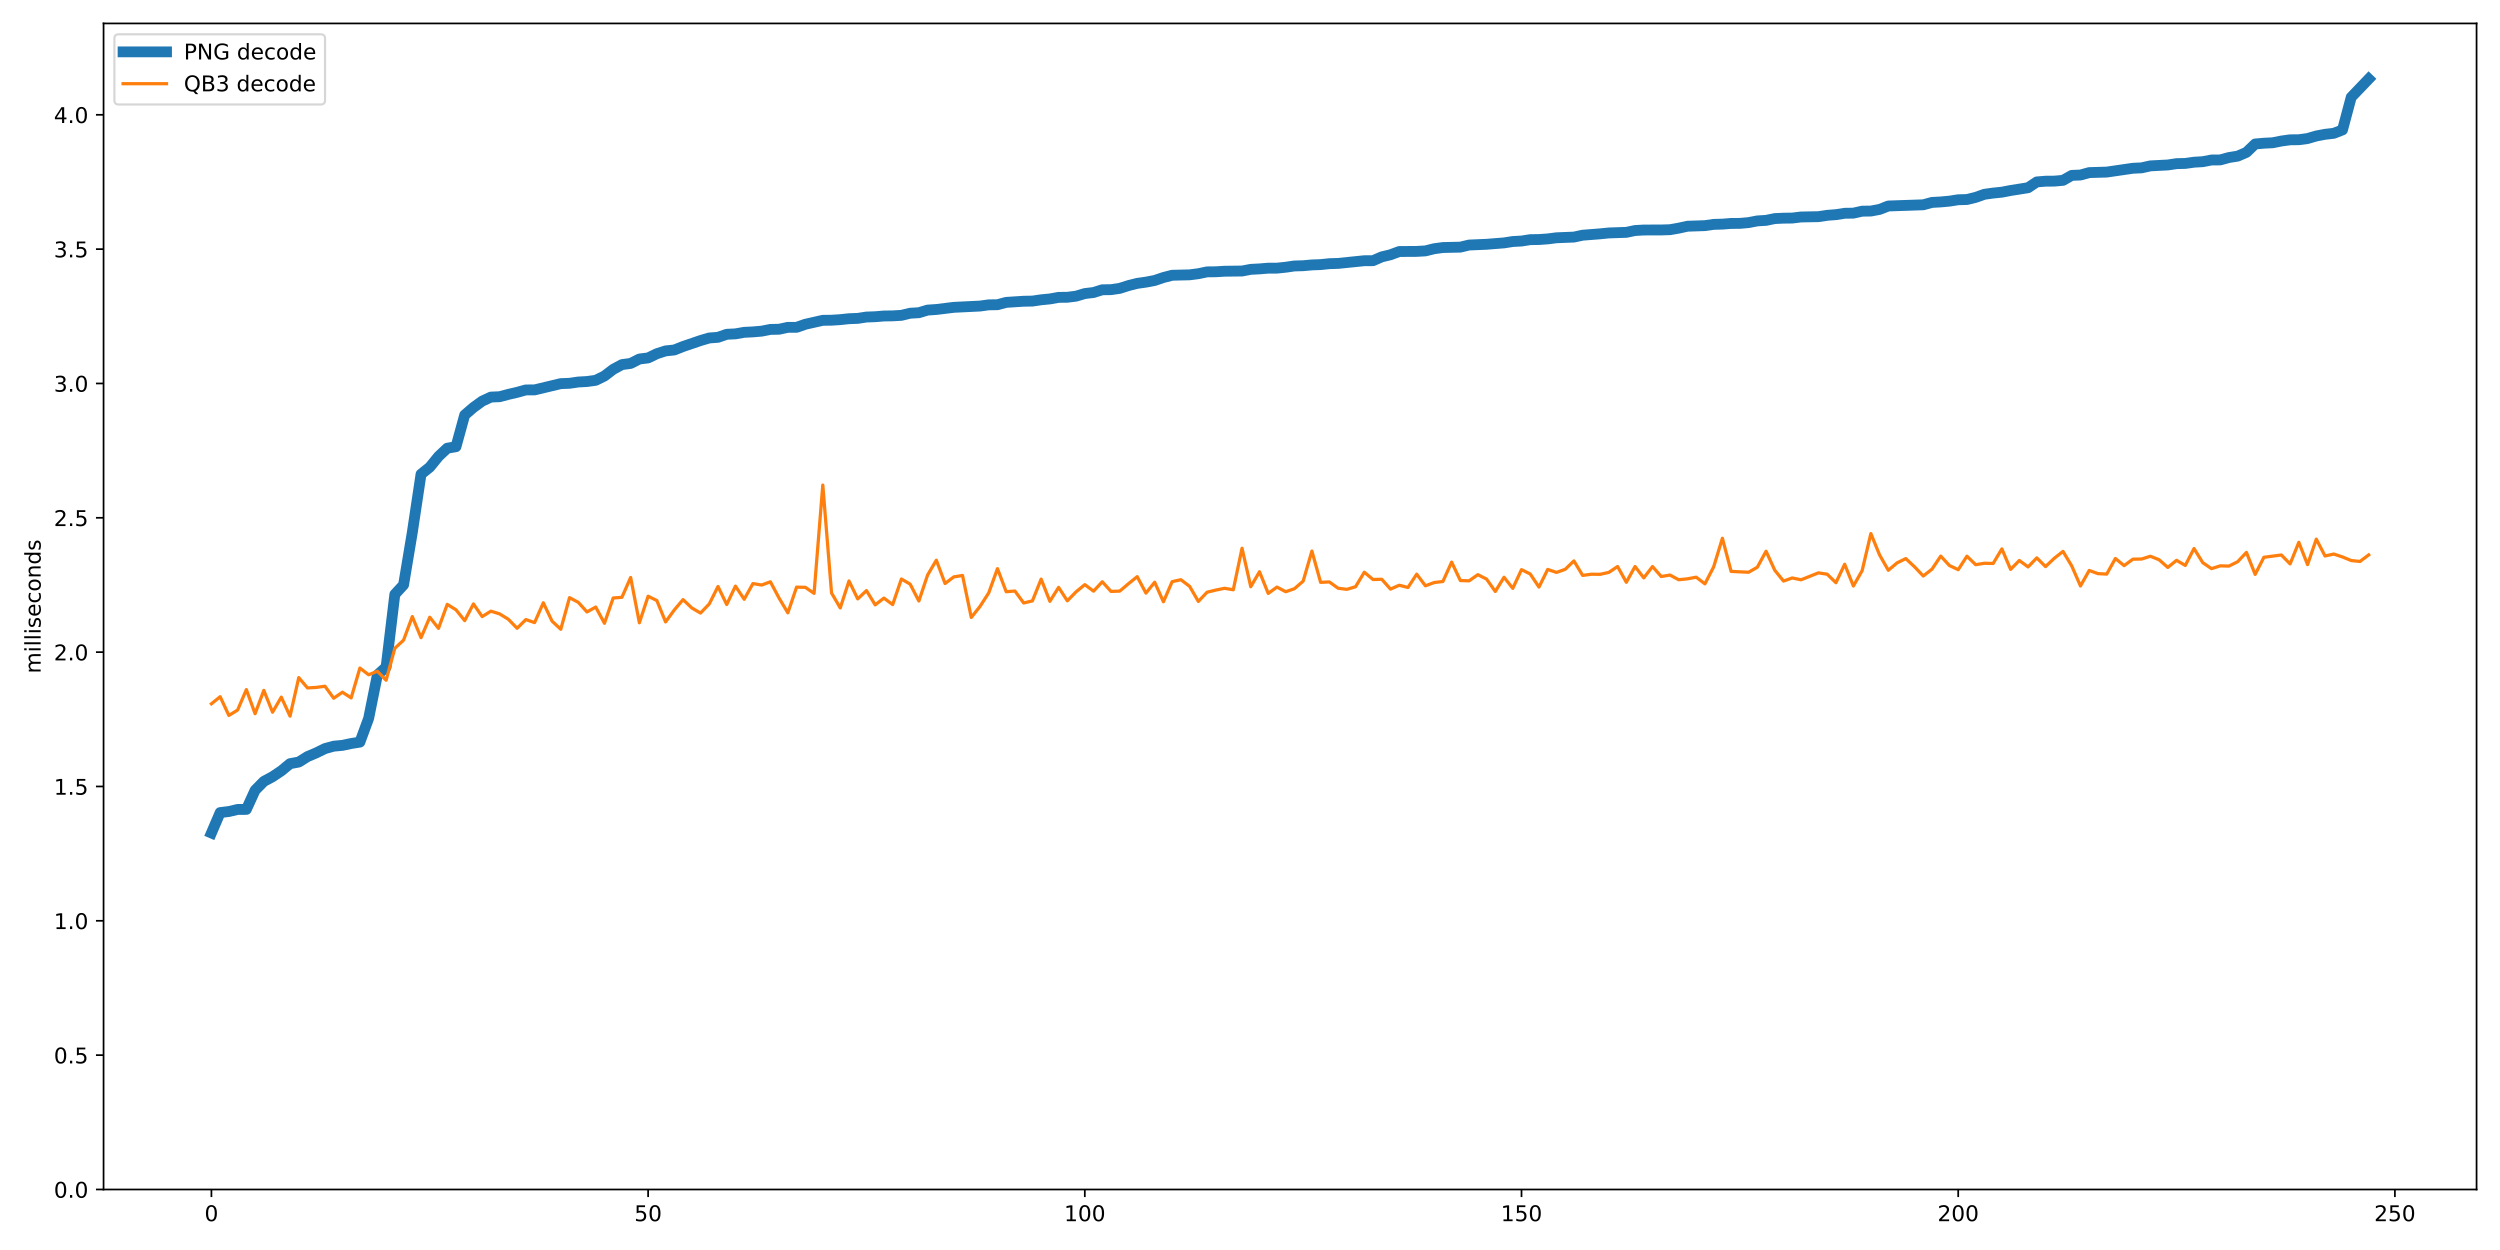
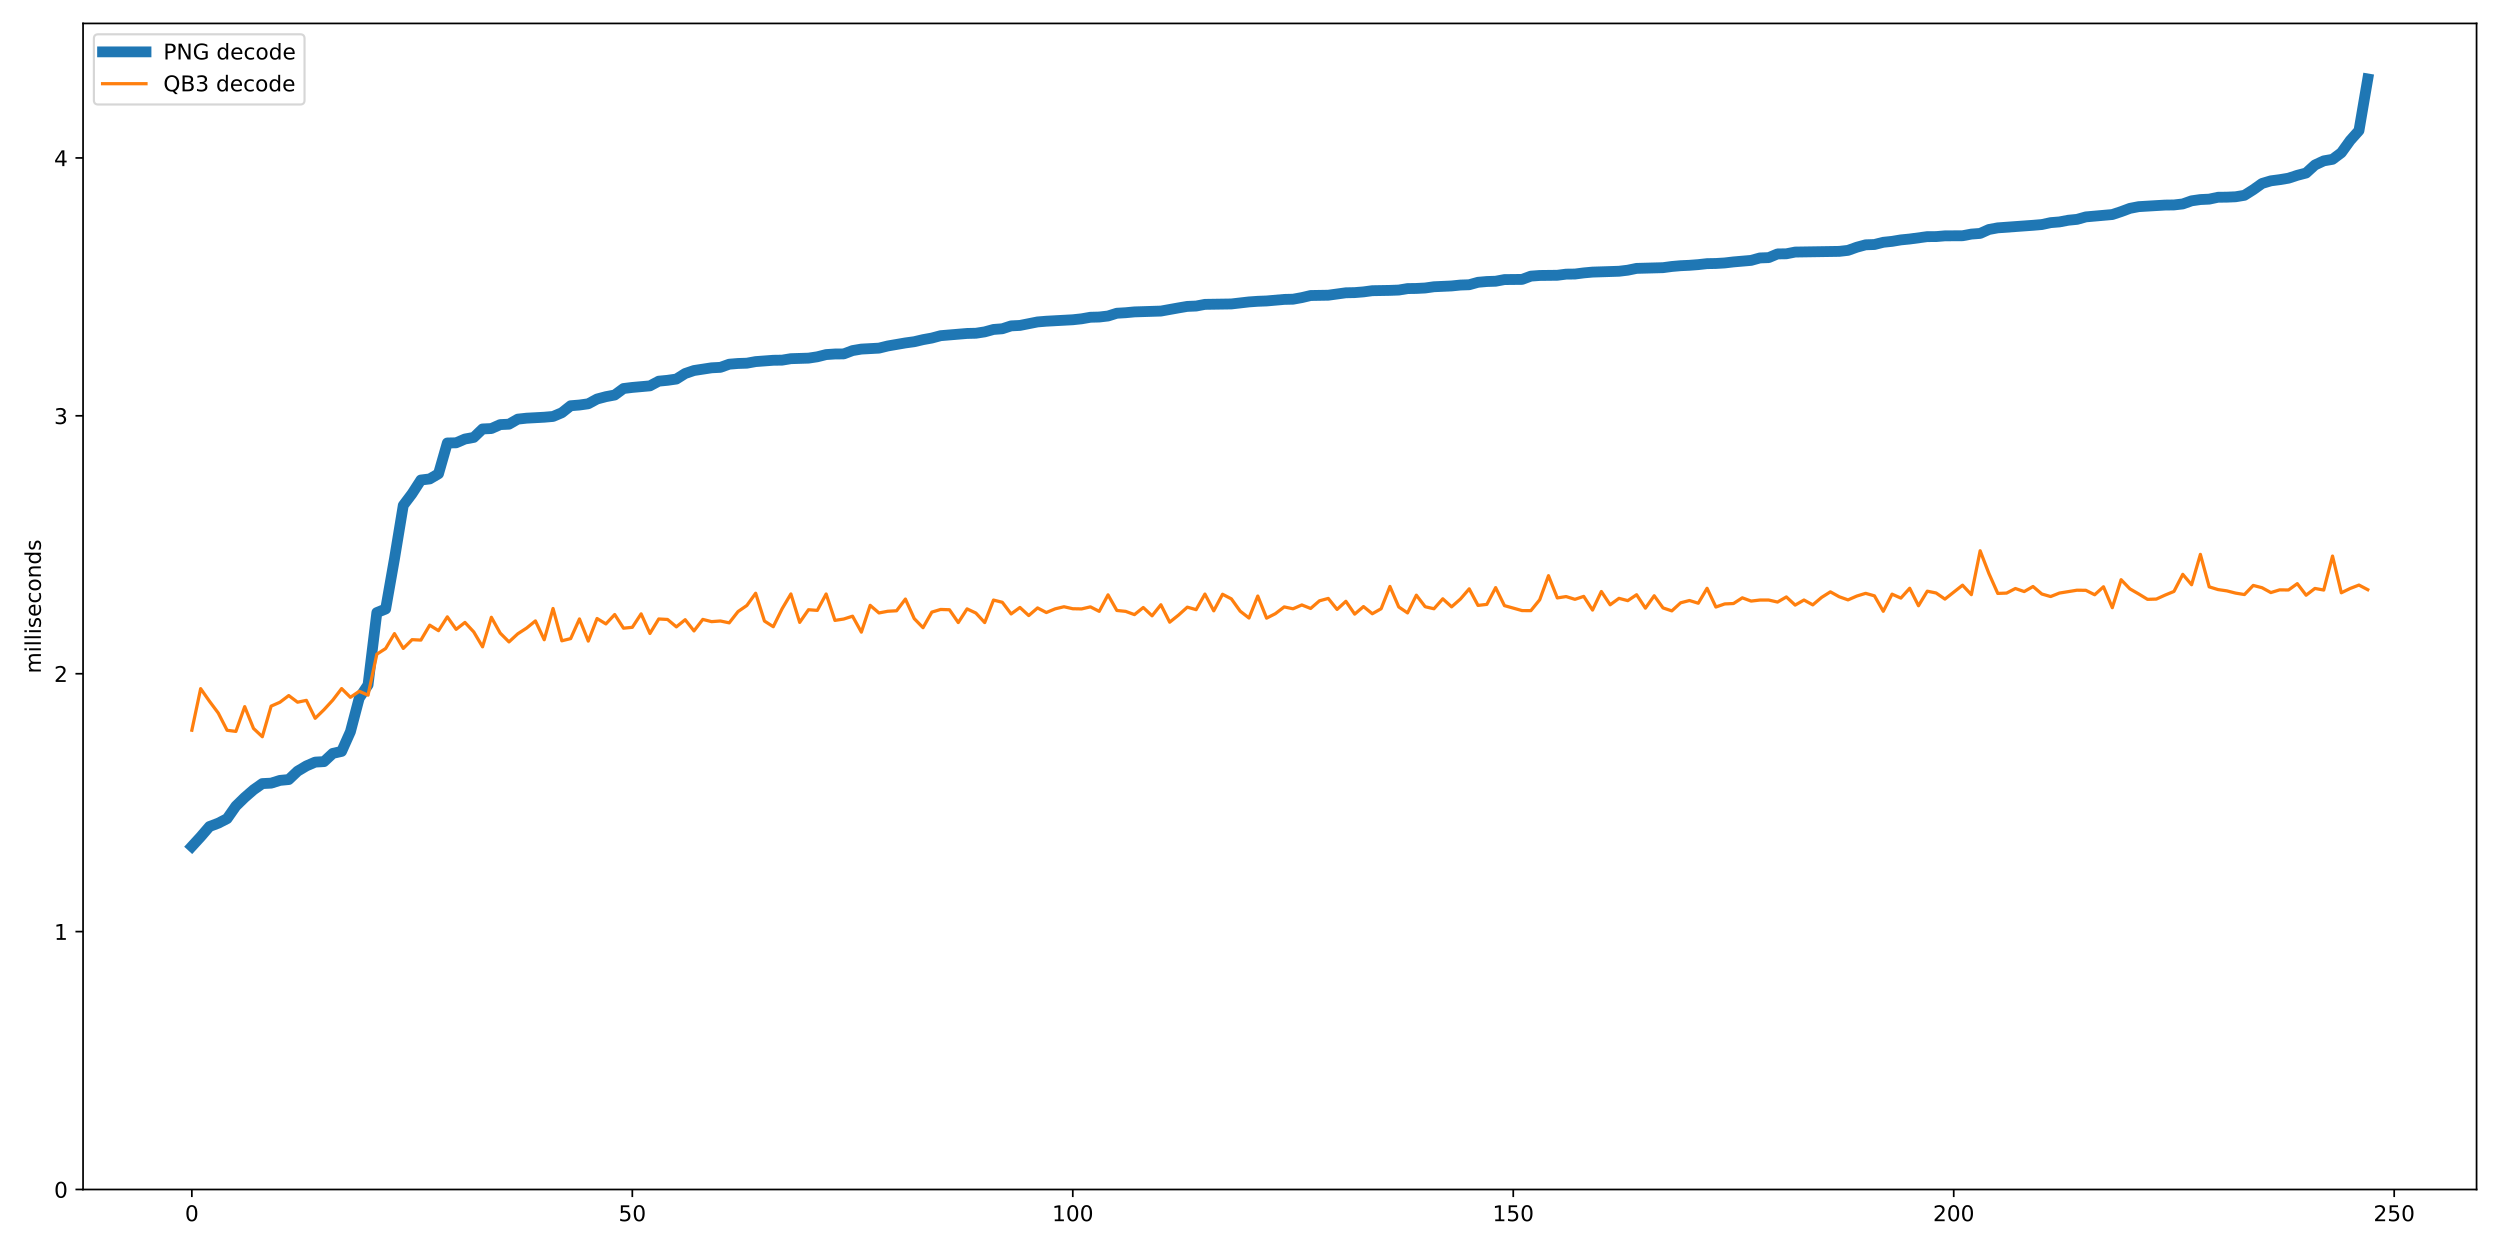
<svg xmlns="http://www.w3.org/2000/svg" xmlns:xlink="http://www.w3.org/1999/xlink" width="1152pt" height="576pt" viewBox="0 0 1152 576" version="1.1">
  <defs>
    <style type="text/css">*{stroke-linejoin: round; stroke-linecap: butt}</style>
  </defs>
  <g id="figure_1">
    <g id="patch_1">
      <path d="M 0 576  L 1152 576  L 1152 0  L 0 0  z " style="fill: #ffffff" />
    </g>
    <g id="axes_1">
      <g id="patch_2">
-         <path d="M 47.72 548.12  L 1141.2 548.12  L 1141.2 10.8  L 47.72 10.8  z " style="fill: #ffffff" />
+         <path d="M 38.27 548.12  L 1141.2 548.12  L 1141.2 10.8  L 38.27 10.8  z " style="fill: #ffffff" />
      </g>
      <g id="matplotlib.axis_1">
        <g id="xtick_1">
          <g id="line2d_1">
            <defs>
-               <path id="m394aae7a64" d="M 0 0  L 0 3.5  " style="stroke: #000000; stroke-width: 0.8" />
-             </defs>
-             <g>
-               <use xlink:href="#m394aae7a64" x="97.424" y="548.12" style="stroke: #000000; stroke-width: 0.8" />
+               <path id="m3f84a0d9da" d="M 0 0  L 0 3.5  " style="stroke: #000000; stroke-width: 0.8" />
+             </defs>
+             <g>
+               <use xlink:href="#m3f84a0d9da" x="88.403" y="548.12" style="stroke: #000000; stroke-width: 0.8" />
            </g>
          </g>
          <g id="text_1">
-             <g transform="translate(94.24239 562.7184) scale(0.1 -0.1)">
+             <g transform="translate(85.22193 562.7184) scale(0.1 -0.1)">
              <defs>
                <path id="DejaVuSans-30" d="M 2034 4250  Q 1547 4250 1301 3770  Q 1056 3291 1056 2328  Q 1056 1369 1301 889  Q 1547 409 2034 409  Q 2525 409 2770 889  Q 3016 1369 3016 2328  Q 3016 3291 2770 3770  Q 2525 4250 2034 4250  z M 2034 4750  Q 2819 4750 3233 4129  Q 3647 3509 3647 2328  Q 3647 1150 3233 529  Q 2819 -91 2034 -91  Q 1250 -91 836 529  Q 422 1150 422 2328  Q 422 3509 836 4129  Q 1250 4750 2034 4750  z " transform="scale(0.015625)" />
              </defs>
              <use xlink:href="#DejaVuSans-30" />
            </g>
          </g>
        </g>
        <g id="xtick_2">
          <g id="line2d_2">
            <g>
-               <use xlink:href="#m394aae7a64" x="298.653" y="548.12" style="stroke: #000000; stroke-width: 0.8" />
+               <use xlink:href="#m3f84a0d9da" x="291.372" y="548.12" style="stroke: #000000; stroke-width: 0.8" />
            </g>
          </g>
          <g id="text_2">
-             <g transform="translate(292.2904 562.7184) scale(0.1 -0.1)">
+             <g transform="translate(285.009 562.7184) scale(0.1 -0.1)">
              <defs>
                <path id="DejaVuSans-35" d="M 691 4666  L 3169 4666  L 3169 4134  L 1269 4134  L 1269 2991  Q 1406 3038 1543 3061  Q 1681 3084 1819 3084  Q 2600 3084 3056 2656  Q 3513 2228 3513 1497  Q 3513 744 3044 326  Q 2575 -91 1722 -91  Q 1428 -91 1123 -41  Q 819 9 494 109  L 494 744  Q 775 591 1075 516  Q 1375 441 1709 441  Q 2250 441 2565 725  Q 2881 1009 2881 1497  Q 2881 1984 2565 2268  Q 2250 2553 1709 2553  Q 1456 2553 1204 2497  Q 953 2441 691 2322  L 691 4666  z " transform="scale(0.015625)" />
              </defs>
              <use xlink:href="#DejaVuSans-35" />
              <use xlink:href="#DejaVuSans-30" x="63.623" />
            </g>
          </g>
        </g>
        <g id="xtick_3">
          <g id="line2d_3">
            <g>
-               <use xlink:href="#m394aae7a64" x="499.882" y="548.12" style="stroke: #000000; stroke-width: 0.8" />
+               <use xlink:href="#m3f84a0d9da" x="494.34" y="548.12" style="stroke: #000000; stroke-width: 0.8" />
            </g>
          </g>
          <g id="text_3">
-             <g transform="translate(490.3385 562.7184) scale(0.1 -0.1)">
+             <g transform="translate(484.7961 562.7184) scale(0.1 -0.1)">
              <defs>
                <path id="DejaVuSans-31" d="M 794 531  L 1825 531  L 1825 4091  L 703 3866  L 703 4441  L 1819 4666  L 2450 4666  L 2450 531  L 3481 531  L 3481 0  L 794 0  L 794 531  z " transform="scale(0.015625)" />
              </defs>
              <use xlink:href="#DejaVuSans-31" />
              <use xlink:href="#DejaVuSans-30" x="63.623" />
              <use xlink:href="#DejaVuSans-30" x="127.246" />
            </g>
          </g>
        </g>
        <g id="xtick_4">
          <g id="line2d_4">
            <g>
-               <use xlink:href="#m394aae7a64" x="701.112" y="548.12" style="stroke: #000000; stroke-width: 0.8" />
+               <use xlink:href="#m3f84a0d9da" x="697.308" y="548.12" style="stroke: #000000; stroke-width: 0.8" />
            </g>
          </g>
          <g id="text_4">
-             <g transform="translate(691.5678 562.7184) scale(0.1 -0.1)">
+             <g transform="translate(687.7645 562.7184) scale(0.1 -0.1)">
              <use xlink:href="#DejaVuSans-31" />
              <use xlink:href="#DejaVuSans-35" x="63.623" />
              <use xlink:href="#DejaVuSans-30" x="127.246" />
            </g>
          </g>
        </g>
        <g id="xtick_5">
          <g id="line2d_5">
            <g>
-               <use xlink:href="#m394aae7a64" x="902.341" y="548.12" style="stroke: #000000; stroke-width: 0.8" />
+               <use xlink:href="#m3f84a0d9da" x="900.277" y="548.12" style="stroke: #000000; stroke-width: 0.8" />
            </g>
          </g>
          <g id="text_5">
-             <g transform="translate(892.7971 562.7184) scale(0.1 -0.1)">
+             <g transform="translate(890.7328 562.7184) scale(0.1 -0.1)">
              <defs>
                <path id="DejaVuSans-32" d="M 1228 531  L 3431 531  L 3431 0  L 469 0  L 469 531  Q 828 903 1448 1529  Q 2069 2156 2228 2338  Q 2531 2678 2651 2914  Q 2772 3150 2772 3378  Q 2772 3750 2511 3984  Q 2250 4219 1831 4219  Q 1534 4219 1204 4116  Q 875 4013 500 3803  L 500 4441  Q 881 4594 1212 4672  Q 1544 4750 1819 4750  Q 2544 4750 2975 4387  Q 3406 4025 3406 3419  Q 3406 3131 3298 2873  Q 3191 2616 2906 2266  Q 2828 2175 2409 1742  Q 1991 1309 1228 531  z " transform="scale(0.015625)" />
              </defs>
              <use xlink:href="#DejaVuSans-32" />
              <use xlink:href="#DejaVuSans-30" x="63.623" />
              <use xlink:href="#DejaVuSans-30" x="127.246" />
            </g>
          </g>
        </g>
        <g id="xtick_6">
          <g id="line2d_6">
            <g>
-               <use xlink:href="#m394aae7a64" x="1103.57" y="548.12" style="stroke: #000000; stroke-width: 0.8" />
+               <use xlink:href="#m3f84a0d9da" x="1103.245" y="548.12" style="stroke: #000000; stroke-width: 0.8" />
            </g>
          </g>
          <g id="text_6">
-             <g transform="translate(1094.026 562.7184) scale(0.1 -0.1)">
+             <g transform="translate(1093.701 562.7184) scale(0.1 -0.1)">
              <use xlink:href="#DejaVuSans-32" />
              <use xlink:href="#DejaVuSans-35" x="63.623" />
              <use xlink:href="#DejaVuSans-30" x="127.246" />
            </g>
          </g>
        </g>
      </g>
      <g id="matplotlib.axis_2">
        <g id="ytick_1">
          <g id="line2d_7">
            <defs>
-               <path id="m1e1829a07e" d="M 0 0  L -3.5 0  " style="stroke: #000000; stroke-width: 0.8" />
-             </defs>
-             <g>
-               <use xlink:href="#m1e1829a07e" x="47.72" y="548.12" style="stroke: #000000; stroke-width: 0.8" />
+               <path id="m1726dd4717" d="M 0 0  L -3.5 0  " style="stroke: #000000; stroke-width: 0.8" />
+             </defs>
+             <g>
+               <use xlink:href="#m1726dd4717" x="38.27" y="548.12" style="stroke: #000000; stroke-width: 0.8" />
            </g>
          </g>
          <g id="text_7">
-             <g transform="translate(24.81687 551.9192) scale(0.1 -0.1)">
-               <defs>
-                 <path id="DejaVuSans-2e" d="M 684 794  L 1344 794  L 1344 0  L 684 0  L 684 794  z " transform="scale(0.015625)" />
-               </defs>
+             <g transform="translate(24.9075 551.9192) scale(0.1 -0.1)">
              <use xlink:href="#DejaVuSans-30" />
-               <use xlink:href="#DejaVuSans-2e" x="63.623" />
-               <use xlink:href="#DejaVuSans-30" x="95.41" />
            </g>
          </g>
        </g>
        <g id="ytick_2">
          <g id="line2d_8">
            <g>
-               <use xlink:href="#m1e1829a07e" x="47.72" y="486.216" style="stroke: #000000; stroke-width: 0.8" />
+               <use xlink:href="#m1726dd4717" x="38.27" y="429.281" style="stroke: #000000; stroke-width: 0.8" />
            </g>
          </g>
          <g id="text_8">
-             <g transform="translate(24.81687 490.0155) scale(0.1 -0.1)">
-               <use xlink:href="#DejaVuSans-30" />
-               <use xlink:href="#DejaVuSans-2e" x="63.623" />
-               <use xlink:href="#DejaVuSans-35" x="95.41" />
+             <g transform="translate(24.9075 433.0801) scale(0.1 -0.1)">
+               <use xlink:href="#DejaVuSans-31" />
            </g>
          </g>
        </g>
        <g id="ytick_3">
          <g id="line2d_9">
            <g>
-               <use xlink:href="#m1e1829a07e" x="47.72" y="424.313" style="stroke: #000000; stroke-width: 0.8" />
+               <use xlink:href="#m1726dd4717" x="38.27" y="310.442" style="stroke: #000000; stroke-width: 0.8" />
            </g>
          </g>
          <g id="text_9">
-             <g transform="translate(24.81687 428.1118) scale(0.1 -0.1)">
-               <use xlink:href="#DejaVuSans-31" />
-               <use xlink:href="#DejaVuSans-2e" x="63.623" />
-               <use xlink:href="#DejaVuSans-30" x="95.41" />
+             <g transform="translate(24.9075 314.2409) scale(0.1 -0.1)">
+               <use xlink:href="#DejaVuSans-32" />
            </g>
          </g>
        </g>
        <g id="ytick_4">
          <g id="line2d_10">
            <g>
-               <use xlink:href="#m1e1829a07e" x="47.72" y="362.409" style="stroke: #000000; stroke-width: 0.8" />
+               <use xlink:href="#m1726dd4717" x="38.27" y="191.603" style="stroke: #000000; stroke-width: 0.8" />
            </g>
          </g>
          <g id="text_10">
-             <g transform="translate(24.81687 366.208) scale(0.1 -0.1)">
-               <use xlink:href="#DejaVuSans-31" />
-               <use xlink:href="#DejaVuSans-2e" x="63.623" />
-               <use xlink:href="#DejaVuSans-35" x="95.41" />
+             <g transform="translate(24.9075 195.4017) scale(0.1 -0.1)">
+               <defs>
+                 <path id="DejaVuSans-33" d="M 2597 2516  Q 3050 2419 3304 2112  Q 3559 1806 3559 1356  Q 3559 666 3084 287  Q 2609 -91 1734 -91  Q 1441 -91 1130 -33  Q 819 25 488 141  L 488 750  Q 750 597 1062 519  Q 1375 441 1716 441  Q 2309 441 2620 675  Q 2931 909 2931 1356  Q 2931 1769 2642 2001  Q 2353 2234 1838 2234  L 1294 2234  L 1294 2753  L 1863 2753  Q 2328 2753 2575 2939  Q 2822 3125 2822 3475  Q 2822 3834 2567 4026  Q 2313 4219 1838 4219  Q 1578 4219 1281 4162  Q 984 4106 628 3988  L 628 4550  Q 988 4650 1302 4700  Q 1616 4750 1894 4750  Q 2613 4750 3031 4423  Q 3450 4097 3450 3541  Q 3450 3153 3228 2886  Q 3006 2619 2597 2516  z " transform="scale(0.015625)" />
+               </defs>
+               <use xlink:href="#DejaVuSans-33" />
            </g>
          </g>
        </g>
        <g id="ytick_5">
          <g id="line2d_11">
            <g>
-               <use xlink:href="#m1e1829a07e" x="47.72" y="300.505" style="stroke: #000000; stroke-width: 0.8" />
+               <use xlink:href="#m1726dd4717" x="38.27" y="72.763" style="stroke: #000000; stroke-width: 0.8" />
            </g>
          </g>
          <g id="text_11">
-             <g transform="translate(24.81687 304.3043) scale(0.1 -0.1)">
-               <use xlink:href="#DejaVuSans-32" />
-               <use xlink:href="#DejaVuSans-2e" x="63.623" />
-               <use xlink:href="#DejaVuSans-30" x="95.41" />
-             </g>
-           </g>
-         </g>
-         <g id="ytick_6">
-           <g id="line2d_12">
-             <g>
-               <use xlink:href="#m1e1829a07e" x="47.72" y="238.601" style="stroke: #000000; stroke-width: 0.8" />
-             </g>
-           </g>
-           <g id="text_12">
-             <g transform="translate(24.81687 242.4006) scale(0.1 -0.1)">
-               <use xlink:href="#DejaVuSans-32" />
-               <use xlink:href="#DejaVuSans-2e" x="63.623" />
-               <use xlink:href="#DejaVuSans-35" x="95.41" />
-             </g>
-           </g>
-         </g>
-         <g id="ytick_7">
-           <g id="line2d_13">
-             <g>
-               <use xlink:href="#m1e1829a07e" x="47.72" y="176.698" style="stroke: #000000; stroke-width: 0.8" />
-             </g>
-           </g>
-           <g id="text_13">
-             <g transform="translate(24.81687 180.4969) scale(0.1 -0.1)">
-               <defs>
-                 <path id="DejaVuSans-33" d="M 2597 2516  Q 3050 2419 3304 2112  Q 3559 1806 3559 1356  Q 3559 666 3084 287  Q 2609 -91 1734 -91  Q 1441 -91 1130 -33  Q 819 25 488 141  L 488 750  Q 750 597 1062 519  Q 1375 441 1716 441  Q 2309 441 2620 675  Q 2931 909 2931 1356  Q 2931 1769 2642 2001  Q 2353 2234 1838 2234  L 1294 2234  L 1294 2753  L 1863 2753  Q 2328 2753 2575 2939  Q 2822 3125 2822 3475  Q 2822 3834 2567 4026  Q 2313 4219 1838 4219  Q 1578 4219 1281 4162  Q 984 4106 628 3988  L 628 4550  Q 988 4650 1302 4700  Q 1616 4750 1894 4750  Q 2613 4750 3031 4423  Q 3450 4097 3450 3541  Q 3450 3153 3228 2886  Q 3006 2619 2597 2516  z " transform="scale(0.015625)" />
-               </defs>
-               <use xlink:href="#DejaVuSans-33" />
-               <use xlink:href="#DejaVuSans-2e" x="63.623" />
-               <use xlink:href="#DejaVuSans-30" x="95.41" />
-             </g>
-           </g>
-         </g>
-         <g id="ytick_8">
-           <g id="line2d_14">
-             <g>
-               <use xlink:href="#m1e1829a07e" x="47.72" y="114.794" style="stroke: #000000; stroke-width: 0.8" />
-             </g>
-           </g>
-           <g id="text_14">
-             <g transform="translate(24.81687 118.5931) scale(0.1 -0.1)">
-               <use xlink:href="#DejaVuSans-33" />
-               <use xlink:href="#DejaVuSans-2e" x="63.623" />
-               <use xlink:href="#DejaVuSans-35" x="95.41" />
-             </g>
-           </g>
-         </g>
-         <g id="ytick_9">
-           <g id="line2d_15">
-             <g>
-               <use xlink:href="#m1e1829a07e" x="47.72" y="52.89" style="stroke: #000000; stroke-width: 0.8" />
-             </g>
-           </g>
-           <g id="text_15">
-             <g transform="translate(24.81687 56.68942) scale(0.1 -0.1)">
+             <g transform="translate(24.9075 76.56255) scale(0.1 -0.1)">
              <defs>
                <path id="DejaVuSans-34" d="M 2419 4116  L 825 1625  L 2419 1625  L 2419 4116  z M 2253 4666  L 3047 4666  L 3047 1625  L 3713 1625  L 3713 1100  L 3047 1100  L 3047 0  L 2419 0  L 2419 1100  L 313 1100  L 313 1709  L 2253 4666  z " transform="scale(0.015625)" />
              </defs>
              <use xlink:href="#DejaVuSans-34" />
-               <use xlink:href="#DejaVuSans-2e" x="63.623" />
-               <use xlink:href="#DejaVuSans-30" x="95.41" />
-             </g>
-           </g>
-         </g>
-         <g id="text_16">
-           <g transform="translate(18.73719 310.3241) rotate(-90) scale(0.1 -0.1)">
+             </g>
+           </g>
+         </g>
+         <g id="text_12">
+           <g transform="translate(18.82781 310.3241) rotate(-90) scale(0.1 -0.1)">
            <defs>
              <path id="DejaVuSans-6d" d="M 3328 2828  Q 3544 3216 3844 3400  Q 4144 3584 4550 3584  Q 5097 3584 5394 3201  Q 5691 2819 5691 2113  L 5691 0  L 5113 0  L 5113 2094  Q 5113 2597 4934 2840  Q 4756 3084 4391 3084  Q 3944 3084 3684 2787  Q 3425 2491 3425 1978  L 3425 0  L 2847 0  L 2847 2094  Q 2847 2600 2669 2842  Q 2491 3084 2119 3084  Q 1678 3084 1418 2786  Q 1159 2488 1159 1978  L 1159 0  L 581 0  L 581 3500  L 1159 3500  L 1159 2956  Q 1356 3278 1631 3431  Q 1906 3584 2284 3584  Q 2666 3584 2933 3390  Q 3200 3197 3328 2828  z " transform="scale(0.015625)" />
              <path id="DejaVuSans-69" d="M 603 3500  L 1178 3500  L 1178 0  L 603 0  L 603 3500  z M 603 4863  L 1178 4863  L 1178 4134  L 603 4134  L 603 4863  z " transform="scale(0.015625)" />
              <path id="DejaVuSans-6c" d="M 603 4863  L 1178 4863  L 1178 0  L 603 0  L 603 4863  z " transform="scale(0.015625)" />
              <path id="DejaVuSans-73" d="M 2834 3397  L 2834 2853  Q 2591 2978 2328 3040  Q 2066 3103 1784 3103  Q 1356 3103 1142 2972  Q 928 2841 928 2578  Q 928 2378 1081 2264  Q 1234 2150 1697 2047  L 1894 2003  Q 2506 1872 2764 1633  Q 3022 1394 3022 966  Q 3022 478 2636 193  Q 2250 -91 1575 -91  Q 1294 -91 989 -36  Q 684 19 347 128  L 347 722  Q 666 556 975 473  Q 1284 391 1588 391  Q 1994 391 2212 530  Q 2431 669 2431 922  Q 2431 1156 2273 1281  Q 2116 1406 1581 1522  L 1381 1569  Q 847 1681 609 1914  Q 372 2147 372 2553  Q 372 3047 722 3315  Q 1072 3584 1716 3584  Q 2034 3584 2315 3537  Q 2597 3491 2834 3397  z " transform="scale(0.015625)" />
              <path id="DejaVuSans-65" d="M 3597 1894  L 3597 1613  L 953 1613  Q 991 1019 1311 708  Q 1631 397 2203 397  Q 2534 397 2845 478  Q 3156 559 3463 722  L 3463 178  Q 3153 47 2828 -22  Q 2503 -91 2169 -91  Q 1331 -91 842 396  Q 353 884 353 1716  Q 353 2575 817 3079  Q 1281 3584 2069 3584  Q 2775 3584 3186 3129  Q 3597 2675 3597 1894  z M 3022 2063  Q 3016 2534 2758 2815  Q 2500 3097 2075 3097  Q 1594 3097 1305 2825  Q 1016 2553 972 2059  L 3022 2063  z " transform="scale(0.015625)" />
              <path id="DejaVuSans-63" d="M 3122 3366  L 3122 2828  Q 2878 2963 2633 3030  Q 2388 3097 2138 3097  Q 1578 3097 1268 2742  Q 959 2388 959 1747  Q 959 1106 1268 751  Q 1578 397 2138 397  Q 2388 397 2633 464  Q 2878 531 3122 666  L 3122 134  Q 2881 22 2623 -34  Q 2366 -91 2075 -91  Q 1284 -91 818 406  Q 353 903 353 1747  Q 353 2603 823 3093  Q 1294 3584 2113 3584  Q 2378 3584 2631 3529  Q 2884 3475 3122 3366  z " transform="scale(0.015625)" />
              <path id="DejaVuSans-6f" d="M 1959 3097  Q 1497 3097 1228 2736  Q 959 2375 959 1747  Q 959 1119 1226 758  Q 1494 397 1959 397  Q 2419 397 2687 759  Q 2956 1122 2956 1747  Q 2956 2369 2687 2733  Q 2419 3097 1959 3097  z M 1959 3584  Q 2709 3584 3137 3096  Q 3566 2609 3566 1747  Q 3566 888 3137 398  Q 2709 -91 1959 -91  Q 1206 -91 779 398  Q 353 888 353 1747  Q 353 2609 779 3096  Q 1206 3584 1959 3584  z " transform="scale(0.015625)" />
              <path id="DejaVuSans-6e" d="M 3513 2113  L 3513 0  L 2938 0  L 2938 2094  Q 2938 2591 2744 2837  Q 2550 3084 2163 3084  Q 1697 3084 1428 2787  Q 1159 2491 1159 1978  L 1159 0  L 581 0  L 581 3500  L 1159 3500  L 1159 2956  Q 1366 3272 1645 3428  Q 1925 3584 2291 3584  Q 2894 3584 3203 3211  Q 3513 2838 3513 2113  z " transform="scale(0.015625)" />
              <path id="DejaVuSans-64" d="M 2906 2969  L 2906 4863  L 3481 4863  L 3481 0  L 2906 0  L 2906 525  Q 2725 213 2448 61  Q 2172 -91 1784 -91  Q 1150 -91 751 415  Q 353 922 353 1747  Q 353 2572 751 3078  Q 1150 3584 1784 3584  Q 2172 3584 2448 3432  Q 2725 3281 2906 2969  z M 947 1747  Q 947 1113 1208 752  Q 1469 391 1925 391  Q 2381 391 2643 752  Q 2906 1113 2906 1747  Q 2906 2381 2643 2742  Q 2381 3103 1925 3103  Q 1469 3103 1208 2742  Q 947 2381 947 1747  z " transform="scale(0.015625)" />
            </defs>
            <use xlink:href="#DejaVuSans-6d" />
            <use xlink:href="#DejaVuSans-69" x="97.412" />
            <use xlink:href="#DejaVuSans-6c" x="125.195" />
            <use xlink:href="#DejaVuSans-6c" x="152.979" />
            <use xlink:href="#DejaVuSans-69" x="180.762" />
            <use xlink:href="#DejaVuSans-73" x="208.545" />
            <use xlink:href="#DejaVuSans-65" x="260.645" />
            <use xlink:href="#DejaVuSans-63" x="322.168" />
            <use xlink:href="#DejaVuSans-6f" x="377.148" />
            <use xlink:href="#DejaVuSans-6e" x="438.33" />
            <use xlink:href="#DejaVuSans-64" x="501.709" />
            <use xlink:href="#DejaVuSans-73" x="565.186" />
          </g>
        </g>
      </g>
-       <g id="line2d_16">
-         <path d="M 97.424 383.84  L 101.448 374.443  L 105.473 373.948  L 109.497 372.994  L 113.522 372.97  L 117.547 364.155  L 121.571 360.069  L 125.596 357.902  L 129.62 355.216  L 133.645 351.898  L 137.669 351.155  L 141.694 348.641  L 145.719 346.933  L 149.743 344.952  L 153.768 343.838  L 157.792 343.466  L 161.817 342.612  L 165.842 341.968  L 169.866 331.036  L 173.891 311.053  L 177.915 307.376  L 181.94 273.874  L 185.965 269.504  L 189.989 245.349  L 194.014 218.507  L 198.038 215.276  L 202.063 210.324  L 206.087 206.535  L 210.112 205.842  L 214.137 191.233  L 218.161 187.766  L 222.186 184.844  L 226.21 182.975  L 230.235 182.801  L 234.26 181.724  L 238.284 180.796  L 242.309 179.681  L 246.333 179.669  L 258.407 176.772  L 262.432 176.623  L 266.456 176.029  L 270.481 175.806  L 274.505 175.249  L 278.53 173.268  L 282.555 170.198  L 286.579 168.006  L 290.604 167.474  L 294.628 165.431  L 298.653 164.936  L 302.678 162.992  L 306.702 161.692  L 310.727 161.271  L 314.751 159.674  L 322.8 156.926  L 326.825 155.737  L 330.85 155.44  L 334.874 154.041  L 338.899 153.843  L 342.923 153.137  L 346.948 152.939  L 350.973 152.592  L 354.997 151.8  L 359.022 151.713  L 363.046 150.834  L 367.071 150.834  L 371.095 149.423  L 379.145 147.603  L 383.169 147.553  L 387.194 147.293  L 391.218 146.86  L 395.243 146.711  L 399.268 146.092  L 403.292 145.944  L 407.317 145.61  L 411.341 145.548  L 415.366 145.312  L 419.391 144.334  L 423.415 144.099  L 427.44 142.886  L 431.464 142.613  L 439.513 141.623  L 451.587 141.029  L 455.612 140.472  L 459.636 140.41  L 463.661 139.333  L 471.71 138.813  L 475.735 138.738  L 479.759 138.144  L 483.784 137.748  L 487.808 137.03  L 491.833 136.98  L 495.858 136.473  L 499.882 135.272  L 503.907 134.789  L 507.931 133.526  L 511.956 133.476  L 515.981 132.882  L 520.005 131.595  L 524.03 130.579  L 528.054 130.01  L 532.079 129.242  L 536.104 127.88  L 540.128 126.84  L 548.177 126.642  L 552.202 126.122  L 556.226 125.28  L 560.251 125.231  L 564.276 124.983  L 572.325 124.884  L 576.349 124.117  L 580.374 123.906  L 584.399 123.572  L 588.423 123.559  L 592.448 123.139  L 596.472 122.557  L 600.497 122.445  L 604.521 122.074  L 608.546 121.925  L 612.571 121.504  L 616.595 121.38  L 628.669 120.142  L 632.694 120.118  L 636.718 118.36  L 640.743 117.394  L 644.767 115.896  L 652.816 115.846  L 656.841 115.611  L 660.866 114.608  L 664.89 114.063  L 672.939 113.878  L 676.964 112.912  L 685.013 112.565  L 693.062 111.922  L 697.087 111.29  L 701.112 111.067  L 705.136 110.436  L 709.161 110.374  L 713.185 110.089  L 717.21 109.569  L 725.259 109.247  L 729.284 108.381  L 737.333 107.749  L 741.357 107.341  L 749.407 107.068  L 753.431 106.226  L 757.456 105.991  L 765.505 105.966  L 769.529 105.843  L 773.554 105.137  L 777.579 104.246  L 785.628 103.973  L 789.652 103.391  L 793.677 103.28  L 797.702 102.958  L 801.726 102.933  L 805.751 102.574  L 809.775 101.794  L 813.8 101.547  L 817.825 100.717  L 821.849 100.531  L 825.874 100.482  L 829.898 99.987  L 837.947 99.838  L 841.972 99.219  L 845.997 98.909  L 850.021 98.278  L 854.046 98.216  L 858.07 97.312  L 862.095 97.25  L 866.12 96.495  L 870.144 94.923  L 886.242 94.366  L 890.267 93.276  L 894.292 93.053  L 898.316 92.682  L 902.341 92.05  L 906.365 91.939  L 910.39 90.949  L 914.415 89.525  L 918.439 88.968  L 922.464 88.559  L 926.488 87.779  L 934.538 86.504  L 938.562 83.83  L 942.587 83.495  L 946.611 83.458  L 950.636 83.099  L 954.66 80.821  L 958.685 80.648  L 962.71 79.534  L 970.759 79.298  L 982.833 77.54  L 986.857 77.342  L 990.882 76.438  L 998.931 76.017  L 1002.955 75.411  L 1006.98 75.312  L 1011.005 74.742  L 1015.029 74.507  L 1019.054 73.727  L 1023.078 73.69  L 1027.103 72.588  L 1031.128 71.944  L 1035.152 70.211  L 1039.177 66.348  L 1043.201 65.989  L 1047.226 65.791  L 1051.251 64.986  L 1055.275 64.429  L 1059.3 64.38  L 1063.324 63.835  L 1067.349 62.659  L 1071.373 61.891  L 1075.398 61.433  L 1079.423 59.861  L 1083.447 44.793  L 1091.496 36.387  L 1091.496 36.387  " clip-path="url(#p307ca47573)" style="fill: none; stroke: #1f77b4; stroke-width: 5; stroke-linecap: square" />
-       </g>
-       <g id="line2d_17">
-         <path d="M 97.424 324.313  L 101.448 321.045  L 105.473 329.674  L 109.497 327.186  L 113.522 317.776  L 117.547 328.869  L 121.571 318.123  L 125.596 328.176  L 129.62 321.243  L 133.645 329.996  L 137.669 312.242  L 141.694 316.996  L 145.719 316.761  L 149.743 316.216  L 153.768 321.738  L 157.792 318.965  L 161.817 321.602  L 165.842 307.835  L 169.866 310.93  L 173.891 309.308  L 177.915 313.443  L 181.94 298.722  L 185.965 294.971  L 189.989 284.138  L 194.014 293.844  L 198.038 284.423  L 202.063 289.548  L 206.087 278.492  L 210.112 280.981  L 214.137 285.982  L 218.161 278.294  L 222.186 284.113  L 226.21 281.624  L 230.235 282.887  L 234.26 285.363  L 238.284 289.511  L 242.309 285.5  L 246.333 286.886  L 250.358 277.774  L 254.382 286.205  L 258.407 289.969  L 262.432 275.397  L 266.456 277.539  L 270.481 281.984  L 274.505 279.73  L 278.53 287.196  L 282.555 275.558  L 286.579 275.236  L 290.604 266.099  L 294.628 286.973  L 298.653 274.741  L 302.678 276.734  L 306.702 286.577  L 310.727 281.055  L 314.751 276.301  L 318.776 280.139  L 322.8 282.491  L 326.825 278.306  L 330.85 270.259  L 334.874 278.554  L 338.899 270.086  L 342.923 276.14  L 346.948 268.909  L 350.973 269.59  L 354.997 268.092  L 359.022 275.645  L 363.046 282.392  L 367.071 270.556  L 371.095 270.643  L 375.12 273.416  L 379.145 223.522  L 383.169 273.243  L 387.194 280.139  L 391.218 267.709  L 395.243 275.966  L 399.268 272.153  L 403.292 278.727  L 407.317 275.595  L 411.341 278.604  L 415.366 266.805  L 419.391 269.169  L 423.415 276.945  L 427.44 264.972  L 431.464 258.138  L 435.489 268.885  L 439.513 265.827  L 443.538 265.183  L 447.563 284.522  L 451.587 279.445  L 455.612 273.181  L 459.636 262.038  L 463.661 272.661  L 467.686 272.351  L 471.71 277.848  L 475.735 276.883  L 479.759 266.867  L 483.784 277.081  L 487.808 270.668  L 491.833 276.858  L 495.858 272.71  L 499.882 269.405  L 503.907 272.401  L 507.931 268.08  L 511.956 272.512  L 515.981 272.388  L 520.005 268.971  L 524.03 265.728  L 528.054 273.305  L 532.079 268.29  L 536.104 277.291  L 540.128 268.03  L 544.153 267.127  L 548.177 270.185  L 552.202 277.143  L 556.226 272.884  L 560.251 271.906  L 564.276 271.088  L 568.3 271.769  L 572.325 252.641  L 576.349 270.358  L 580.374 263.462  L 584.399 273.441  L 588.423 270.531  L 592.448 272.661  L 596.472 271.274  L 600.497 267.795  L 604.521 253.929  L 608.546 268.352  L 612.571 268.154  L 616.595 271.051  L 620.62 271.571  L 624.644 270.358  L 628.669 263.685  L 632.694 267.04  L 636.718 266.929  L 640.743 271.46  L 644.767 269.677  L 648.792 270.717  L 652.816 264.576  L 656.841 269.937  L 660.866 268.439  L 664.89 267.944  L 668.915 259.03  L 672.939 267.51  L 676.964 267.647  L 680.989 264.811  L 685.013 266.842  L 689.038 272.549  L 693.062 266  L 697.087 271.113  L 701.112 262.496  L 705.136 264.49  L 709.161 270.519  L 713.185 262.397  L 717.21 263.771  L 721.234 262.348  L 725.259 258.472  L 729.284 265.146  L 733.308 264.601  L 737.333 264.65  L 741.357 263.759  L 745.382 261.048  L 749.407 268.303  L 753.431 261.048  L 757.456 266.285  L 761.48 261.072  L 765.505 265.653  L 769.529 264.985  L 773.554 267.139  L 777.579 266.73  L 781.603 265.963  L 785.628 269.033  L 789.652 261.221  L 793.677 248.036  L 797.702 263.301  L 805.751 263.697  L 809.775 261.382  L 813.8 254.015  L 817.825 262.781  L 821.849 267.746  L 825.874 266.322  L 829.898 267.176  L 837.947 263.97  L 841.972 264.601  L 845.997 268.513  L 850.021 260.008  L 854.046 270.024  L 858.07 262.954  L 862.095 245.881  L 866.12 255.736  L 870.144 262.781  L 874.169 259.376  L 878.193 257.395  L 882.218 261.184  L 886.242 265.418  L 890.267 262.261  L 894.292 256.256  L 898.316 260.602  L 902.341 262.509  L 906.365 256.293  L 910.39 260.206  L 914.415 259.55  L 918.439 259.649  L 922.464 252.938  L 926.488 262.372  L 930.513 258.274  L 934.538 261.233  L 938.562 257.073  L 942.587 261.085  L 946.611 257.259  L 950.636 254.09  L 954.66 260.8  L 958.685 270.011  L 962.71 262.868  L 966.734 264.329  L 970.759 264.551  L 974.783 257.358  L 978.808 260.639  L 982.833 257.668  L 986.857 257.606  L 990.882 256.318  L 994.906 257.928  L 998.931 261.469  L 1002.955 258.2  L 1006.98 260.552  L 1011.005 252.765  L 1015.029 259.265  L 1019.054 262.026  L 1023.078 260.751  L 1027.103 260.85  L 1031.128 258.832  L 1035.152 254.548  L 1039.177 264.675  L 1043.201 256.801  L 1051.251 255.736  L 1055.275 259.847  L 1059.3 249.905  L 1063.324 260.181  L 1067.349 248.444  L 1071.373 256.194  L 1075.398 255.303  L 1079.423 256.64  L 1083.447 258.299  L 1087.472 258.72  L 1091.496 255.699  L 1091.496 255.699  " clip-path="url(#p307ca47573)" style="fill: none; stroke: #ff7f0e; stroke-width: 1.5; stroke-linecap: square" />
+       <g id="line2d_12">
+         <path d="M 88.403 390.016  L 92.463 385.584  L 96.522 380.866  L 100.581 379.321  L 104.641 377.241  L 108.7 371.43  L 112.759 367.473  L 116.819 363.943  L 120.878 361.079  L 124.937 360.877  L 128.997 359.605  L 133.056 359.213  L 137.116 355.363  L 141.175 352.939  L 145.234 351.18  L 149.294 350.954  L 153.353 347.163  L 157.412 346.248  L 161.472 337.157  L 165.531 321.684  L 169.591 315.599  L 173.65 282.277  L 177.709 280.613  L 181.769 257.511  L 185.828 232.875  L 189.887 227.48  L 193.947 221.193  L 198.006 220.694  L 202.065 218.306  L 206.125 204.128  L 210.184 204.045  L 214.244 202.298  L 218.303 201.561  L 222.362 197.663  L 226.422 197.473  L 230.481 195.655  L 234.54 195.465  L 238.6 193.136  L 242.659 192.696  L 250.778 192.256  L 254.837 191.9  L 258.897 190.188  L 262.956 186.968  L 267.015 186.635  L 271.075 186.065  L 275.134 183.866  L 279.193 182.785  L 283.253 182.024  L 287.312 179.029  L 291.372 178.53  L 299.49 177.805  L 303.55 175.642  L 307.609 175.25  L 311.668 174.668  L 315.728 172.113  L 319.787 170.734  L 327.906 169.487  L 331.965 169.273  L 336.025 167.823  L 340.084 167.49  L 344.143 167.359  L 348.203 166.623  L 356.321 166.016  L 360.381 165.957  L 364.44 165.28  L 372.559 165.03  L 376.618 164.412  L 380.678 163.39  L 384.737 163.117  L 388.796 163.081  L 392.856 161.548  L 396.915 160.859  L 405.034 160.419  L 409.093 159.421  L 417.212 158.019  L 421.271 157.46  L 425.331 156.509  L 429.39 155.772  L 433.449 154.679  L 445.627 153.657  L 449.687 153.562  L 453.746 152.932  L 457.806 151.815  L 461.865 151.494  L 465.924 150.163  L 469.984 149.961  L 478.102 148.345  L 482.162 148.012  L 494.34 147.347  L 498.399 146.907  L 502.459 146.194  L 506.518 146.087  L 510.577 145.612  L 514.637 144.34  L 518.696 144.102  L 522.755 143.722  L 534.934 143.342  L 543.052 141.88  L 547.112 141.191  L 551.171 141.025  L 555.23 140.252  L 567.408 140.062  L 575.527 139.123  L 579.587 138.838  L 583.646 138.683  L 591.765 137.97  L 595.824 137.875  L 599.883 137.139  L 603.943 136.176  L 612.062 136.033  L 620.18 134.916  L 624.24 134.833  L 628.299 134.5  L 632.358 133.954  L 640.477 133.811  L 644.536 133.657  L 648.596 132.979  L 652.655 132.92  L 656.715 132.706  L 660.774 132.135  L 668.893 131.767  L 672.952 131.351  L 677.011 131.208  L 681.071 130.079  L 685.13 129.723  L 689.189 129.592  L 693.249 128.832  L 701.368 128.748  L 705.427 127.239  L 709.486 126.942  L 717.605 126.847  L 721.664 126.324  L 725.724 126.277  L 729.783 125.754  L 733.843 125.385  L 746.021 124.993  L 750.08 124.506  L 754.139 123.674  L 766.317 123.341  L 770.377 122.795  L 774.436 122.438  L 778.496 122.248  L 782.555 121.939  L 786.614 121.487  L 790.674 121.416  L 794.733 121.167  L 798.792 120.691  L 806.911 119.99  L 810.97 118.861  L 815.03 118.707  L 819.089 117.007  L 823.149 116.948  L 827.208 116.152  L 847.505 115.831  L 851.564 115.367  L 855.624 113.917  L 859.683 112.812  L 863.742 112.67  L 867.802 111.648  L 871.861 111.22  L 875.92 110.542  L 879.98 110.138  L 888.098 109.033  L 892.158 109.021  L 896.217 108.677  L 904.336 108.629  L 908.395 107.868  L 912.455 107.559  L 916.514 105.741  L 920.573 104.993  L 936.811 103.816  L 940.87 103.471  L 944.93 102.592  L 948.989 102.259  L 953.048 101.487  L 957.108 101.083  L 961.167 99.942  L 973.345 98.86  L 977.405 97.518  L 981.464 96.008  L 985.523 95.224  L 993.642 94.737  L 997.701 94.499  L 1001.761 94.44  L 1005.82 93.976  L 1009.879 92.538  L 1013.939 91.956  L 1017.998 91.766  L 1022.058 90.898  L 1026.117 90.851  L 1030.176 90.672  L 1034.236 89.995  L 1038.295 87.428  L 1042.354 84.54  L 1046.414 83.328  L 1050.473 82.793  L 1054.533 82.116  L 1058.592 80.785  L 1062.651 79.727  L 1066.711 76.031  L 1070.77 74.13  L 1074.829 73.417  L 1078.889 70.375  L 1082.948 64.742  L 1087.007 60.178  L 1091.067 36.387  L 1091.067 36.387  " clip-path="url(#p4b2fc4edc5)" style="fill: none; stroke: #1f77b4; stroke-width: 5; stroke-linecap: square" />
+       </g>
+       <g id="line2d_13">
+         <path d="M 88.403 336.479  L 92.463 317.334  L 96.522 323.134  L 100.581 328.577  L 104.641 336.515  L 108.7 337.026  L 112.759 325.629  L 116.819 335.671  L 120.878 339.486  L 124.937 325.38  L 128.997 323.597  L 133.056 320.519  L 137.116 323.573  L 141.175 322.73  L 145.234 330.989  L 149.294 327.032  L 153.353 322.611  L 157.412 317.299  L 161.472 321.315  L 165.531 318.546  L 169.591 320.329  L 173.65 301.446  L 177.709 298.831  L 181.769 291.974  L 185.828 298.784  L 189.887 294.755  L 193.947 294.957  L 198.006 288.076  L 202.065 290.607  L 206.125 284.25  L 210.184 290.001  L 214.244 286.816  L 218.303 291.19  L 222.362 298.059  L 226.422 284.452  L 230.481 291.724  L 234.54 295.789  L 238.6 292.045  L 242.659 289.419  L 246.718 286.115  L 250.778 294.779  L 254.837 280.399  L 258.897 295.278  L 262.956 294.268  L 267.015 285.212  L 271.075 295.409  L 275.134 285.01  L 279.193 287.494  L 283.253 283.18  L 287.312 289.467  L 291.372 289.063  L 295.431 282.871  L 299.49 291.891  L 303.55 285.224  L 307.609 285.45  L 311.668 288.849  L 315.728 285.557  L 319.787 290.726  L 323.846 285.426  L 327.906 286.448  L 331.965 286.151  L 336.025 287.007  L 340.084 281.813  L 344.143 279.009  L 348.203 273.376  L 352.262 286.175  L 356.321 288.789  L 360.381 280.542  L 364.44 273.697  L 368.5 286.793  L 372.559 280.958  L 376.618 281.267  L 380.678 273.72  L 384.737 285.878  L 388.796 285.248  L 392.856 283.941  L 396.915 291.285  L 400.974 278.949  L 405.034 282.443  L 409.093 281.671  L 413.153 281.433  L 417.212 276.05  L 421.271 285.046  L 425.331 289.241  L 429.39 282.063  L 433.449 280.839  L 437.509 280.97  L 441.568 286.876  L 445.627 280.577  L 449.687 282.491  L 453.746 286.876  L 457.806 276.513  L 461.865 277.535  L 465.924 282.895  L 469.984 279.924  L 474.043 283.643  L 478.102 280.138  L 482.162 282.253  L 486.221 280.554  L 490.281 279.591  L 494.34 280.506  L 498.399 280.589  L 502.459 279.639  L 506.518 281.706  L 510.577 274.113  L 514.637 281.302  L 518.696 281.718  L 522.755 283.216  L 526.815 279.948  L 530.874 283.762  L 534.934 278.676  L 538.993 286.698  L 543.052 283.441  L 547.112 279.781  L 551.171 280.922  L 555.23 273.756  L 559.29 281.469  L 563.349 273.839  L 567.408 275.955  L 571.468 281.611  L 575.527 284.784  L 579.587 274.659  L 583.646 284.844  L 587.705 282.776  L 591.765 279.662  L 595.824 280.53  L 599.883 278.759  L 603.943 280.375  L 608.002 276.858  L 612.062 275.753  L 616.121 280.815  L 620.18 277.084  L 624.24 282.978  L 628.299 279.508  L 632.358 282.812  L 636.418 280.506  L 640.477 270.238  L 644.536 279.674  L 648.596 282.431  L 652.655 274.255  L 656.715 279.579  L 660.774 280.518  L 664.833 275.931  L 668.893 279.627  L 672.952 276.05  L 677.011 271.344  L 681.071 278.973  L 685.13 278.498  L 689.189 270.785  L 693.249 279.068  L 701.368 281.362  L 705.427 281.374  L 709.486 276.382  L 713.546 265.283  L 717.605 275.515  L 721.664 274.897  L 725.724 276.168  L 729.783 274.814  L 733.843 281.112  L 737.902 272.568  L 741.961 278.676  L 746.021 275.717  L 750.08 276.775  L 754.139 274.053  L 758.199 280.233  L 762.258 274.528  L 766.317 280.126  L 770.377 281.492  L 774.436 277.773  L 778.496 276.715  L 782.555 277.963  L 786.614 271.094  L 790.674 279.71  L 794.733 278.296  L 798.792 278.106  L 802.852 275.479  L 806.911 276.977  L 810.97 276.501  L 815.03 276.501  L 819.089 277.428  L 823.149 275.075  L 827.208 278.819  L 831.267 276.489  L 835.327 278.723  L 839.386 275.289  L 843.445 272.722  L 847.505 274.98  L 851.564 276.43  L 855.624 274.659  L 859.683 273.411  L 863.742 274.564  L 867.802 281.671  L 871.861 273.792  L 875.92 275.598  L 879.98 271.082  L 884.039 279.116  L 888.098 272.413  L 892.158 273.245  L 896.217 276.061  L 904.336 269.656  L 908.395 274.006  L 912.455 253.803  L 916.514 264.332  L 920.573 273.447  L 924.633 273.293  L 928.692 271.189  L 932.752 272.591  L 936.811 270.262  L 940.87 273.72  L 944.93 274.885  L 948.989 273.281  L 957.108 271.962  L 961.167 272.021  L 965.226 274.065  L 969.286 270.393  L 973.345 280.019  L 977.405 267.137  L 981.464 271.355  L 985.523 273.697  L 989.583 276.18  L 993.642 276.05  L 997.701 274.208  L 1001.761 272.532  L 1005.82 264.665  L 1009.879 269.442  L 1013.939 255.455  L 1017.998 270.417  L 1022.058 271.676  L 1026.117 272.271  L 1030.176 273.304  L 1034.236 273.97  L 1038.295 269.763  L 1042.354 270.821  L 1046.414 273.055  L 1050.473 271.807  L 1054.533 271.866  L 1058.592 268.955  L 1062.651 274.267  L 1066.711 271.153  L 1070.77 271.89  L 1074.829 256.239  L 1078.889 273.15  L 1082.948 271.165  L 1087.007 269.597  L 1091.067 271.736  L 1091.067 271.736  " clip-path="url(#p4b2fc4edc5)" style="fill: none; stroke: #ff7f0e; stroke-width: 1.5; stroke-linecap: square" />
      </g>
      <g id="patch_3">
-         <path d="M 47.72 548.12  L 47.72 10.8  " style="fill: none; stroke: #000000; stroke-width: 0.8; stroke-linejoin: miter; stroke-linecap: square" />
+         <path d="M 38.27 548.12  L 38.27 10.8  " style="fill: none; stroke: #000000; stroke-width: 0.8; stroke-linejoin: miter; stroke-linecap: square" />
      </g>
      <g id="patch_4">
        <path d="M 1141.2 548.12  L 1141.2 10.8  " style="fill: none; stroke: #000000; stroke-width: 0.8; stroke-linejoin: miter; stroke-linecap: square" />
      </g>
      <g id="patch_5">
-         <path d="M 47.72 548.12  L 1141.2 548.12  " style="fill: none; stroke: #000000; stroke-width: 0.8; stroke-linejoin: miter; stroke-linecap: square" />
+         <path d="M 38.27 548.12  L 1141.2 548.12  " style="fill: none; stroke: #000000; stroke-width: 0.8; stroke-linejoin: miter; stroke-linecap: square" />
      </g>
      <g id="patch_6">
-         <path d="M 47.72 10.8  L 1141.2 10.8  " style="fill: none; stroke: #000000; stroke-width: 0.8; stroke-linejoin: miter; stroke-linecap: square" />
+         <path d="M 38.27 10.8  L 1141.2 10.8  " style="fill: none; stroke: #000000; stroke-width: 0.8; stroke-linejoin: miter; stroke-linecap: square" />
      </g>
      <g id="legend_1">
        <g id="patch_7">
-           <path d="M 54.72 48.156  L 147.778 48.156  Q 149.778 48.156 149.778 46.156  L 149.778 17.8  Q 149.778 15.8 147.778 15.8  L 54.72 15.8  Q 52.72 15.8 52.72 17.8  L 52.72 46.156  Q 52.72 48.156 54.72 48.156  z " style="fill: #ffffff; opacity: 0.8; stroke: #cccccc; stroke-linejoin: miter" />
-         </g>
-         <g id="line2d_18">
-           <path d="M 56.72 23.898  L 66.72 23.898  L 76.72 23.898  " style="fill: none; stroke: #1f77b4; stroke-width: 5; stroke-linecap: square" />
-         </g>
-         <g id="text_17">
-           <g transform="translate(84.72 27.39844) scale(0.1 -0.1)">
+           <path d="M 45.27 48.156  L 138.328 48.156  Q 140.328 48.156 140.328 46.156  L 140.328 17.8  Q 140.328 15.8 138.328 15.8  L 45.27 15.8  Q 43.27 15.8 43.27 17.8  L 43.27 46.156  Q 43.27 48.156 45.27 48.156  z " style="fill: #ffffff; opacity: 0.8; stroke: #cccccc; stroke-linejoin: miter" />
+         </g>
+         <g id="line2d_14">
+           <path d="M 47.27 23.898  L 57.27 23.898  L 67.27 23.898  " style="fill: none; stroke: #1f77b4; stroke-width: 5; stroke-linecap: square" />
+         </g>
+         <g id="text_13">
+           <g transform="translate(75.27 27.39844) scale(0.1 -0.1)">
            <defs>
              <path id="DejaVuSans-50" d="M 1259 4147  L 1259 2394  L 2053 2394  Q 2494 2394 2734 2622  Q 2975 2850 2975 3272  Q 2975 3691 2734 3919  Q 2494 4147 2053 4147  L 1259 4147  z M 628 4666  L 2053 4666  Q 2838 4666 3239 4311  Q 3641 3956 3641 3272  Q 3641 2581 3239 2228  Q 2838 1875 2053 1875  L 1259 1875  L 1259 0  L 628 0  L 628 4666  z " transform="scale(0.015625)" />
              <path id="DejaVuSans-4e" d="M 628 4666  L 1478 4666  L 3547 763  L 3547 4666  L 4159 4666  L 4159 0  L 3309 0  L 1241 3903  L 1241 0  L 628 0  L 628 4666  z " transform="scale(0.015625)" />
              <path id="DejaVuSans-47" d="M 3809 666  L 3809 1919  L 2778 1919  L 2778 2438  L 4434 2438  L 4434 434  Q 4069 175 3628 42  Q 3188 -91 2688 -91  Q 1594 -91 976 548  Q 359 1188 359 2328  Q 359 3472 976 4111  Q 1594 4750 2688 4750  Q 3144 4750 3555 4637  Q 3966 4525 4313 4306  L 4313 3634  Q 3963 3931 3569 4081  Q 3175 4231 2741 4231  Q 1884 4231 1454 3753  Q 1025 3275 1025 2328  Q 1025 1384 1454 906  Q 1884 428 2741 428  Q 3075 428 3337 486  Q 3600 544 3809 666  z " transform="scale(0.015625)" />
              <path id="DejaVuSans-20" transform="scale(0.015625)" />
            </defs>
            <use xlink:href="#DejaVuSans-50" />
            <use xlink:href="#DejaVuSans-4e" x="60.303" />
            <use xlink:href="#DejaVuSans-47" x="135.107" />
            <use xlink:href="#DejaVuSans-20" x="212.598" />
            <use xlink:href="#DejaVuSans-64" x="244.385" />
            <use xlink:href="#DejaVuSans-65" x="307.861" />
            <use xlink:href="#DejaVuSans-63" x="369.385" />
            <use xlink:href="#DejaVuSans-6f" x="424.365" />
            <use xlink:href="#DejaVuSans-64" x="485.547" />
            <use xlink:href="#DejaVuSans-65" x="549.023" />
          </g>
        </g>
-         <g id="line2d_19">
-           <path d="M 56.72 38.577  L 66.72 38.577  L 76.72 38.577  " style="fill: none; stroke: #ff7f0e; stroke-width: 1.5; stroke-linecap: square" />
-         </g>
-         <g id="text_18">
-           <g transform="translate(84.72 42.07656) scale(0.1 -0.1)">
+         <g id="line2d_15">
+           <path d="M 47.27 38.577  L 57.27 38.577  L 67.27 38.577  " style="fill: none; stroke: #ff7f0e; stroke-width: 1.5; stroke-linecap: square" />
+         </g>
+         <g id="text_14">
+           <g transform="translate(75.27 42.07656) scale(0.1 -0.1)">
            <defs>
              <path id="DejaVuSans-51" d="M 2522 4238  Q 1834 4238 1429 3725  Q 1025 3213 1025 2328  Q 1025 1447 1429 934  Q 1834 422 2522 422  Q 3209 422 3611 934  Q 4013 1447 4013 2328  Q 4013 3213 3611 3725  Q 3209 4238 2522 4238  z M 3406 84  L 4238 -825  L 3475 -825  L 2784 -78  Q 2681 -84 2626 -87  Q 2572 -91 2522 -91  Q 1538 -91 948 567  Q 359 1225 359 2328  Q 359 3434 948 4092  Q 1538 4750 2522 4750  Q 3503 4750 4090 4092  Q 4678 3434 4678 2328  Q 4678 1516 4351 937  Q 4025 359 3406 84  z " transform="scale(0.015625)" />
              <path id="DejaVuSans-42" d="M 1259 2228  L 1259 519  L 2272 519  Q 2781 519 3026 730  Q 3272 941 3272 1375  Q 3272 1813 3026 2020  Q 2781 2228 2272 2228  L 1259 2228  z M 1259 4147  L 1259 2741  L 2194 2741  Q 2656 2741 2882 2914  Q 3109 3088 3109 3444  Q 3109 3797 2882 3972  Q 2656 4147 2194 4147  L 1259 4147  z M 628 4666  L 2241 4666  Q 2963 4666 3353 4366  Q 3744 4066 3744 3513  Q 3744 3084 3544 2831  Q 3344 2578 2956 2516  Q 3422 2416 3680 2098  Q 3938 1781 3938 1306  Q 3938 681 3513 340  Q 3088 0 2303 0  L 628 0  L 628 4666  z " transform="scale(0.015625)" />
            </defs>
            <use xlink:href="#DejaVuSans-51" />
            <use xlink:href="#DejaVuSans-42" x="78.711" />
            <use xlink:href="#DejaVuSans-33" x="147.314" />
            <use xlink:href="#DejaVuSans-20" x="210.938" />
            <use xlink:href="#DejaVuSans-64" x="242.725" />
            <use xlink:href="#DejaVuSans-65" x="306.201" />
            <use xlink:href="#DejaVuSans-63" x="367.725" />
            <use xlink:href="#DejaVuSans-6f" x="422.705" />
            <use xlink:href="#DejaVuSans-64" x="483.887" />
            <use xlink:href="#DejaVuSans-65" x="547.363" />
          </g>
        </g>
      </g>
    </g>
  </g>
  <defs>
-     <clipPath id="p307ca47573">
-       <rect x="47.72" y="10.8" width="1093.48" height="537.32" />
+     <clipPath id="p4b2fc4edc5">
+       <rect x="38.27" y="10.8" width="1102.93" height="537.32" />
    </clipPath>
  </defs>
</svg>
